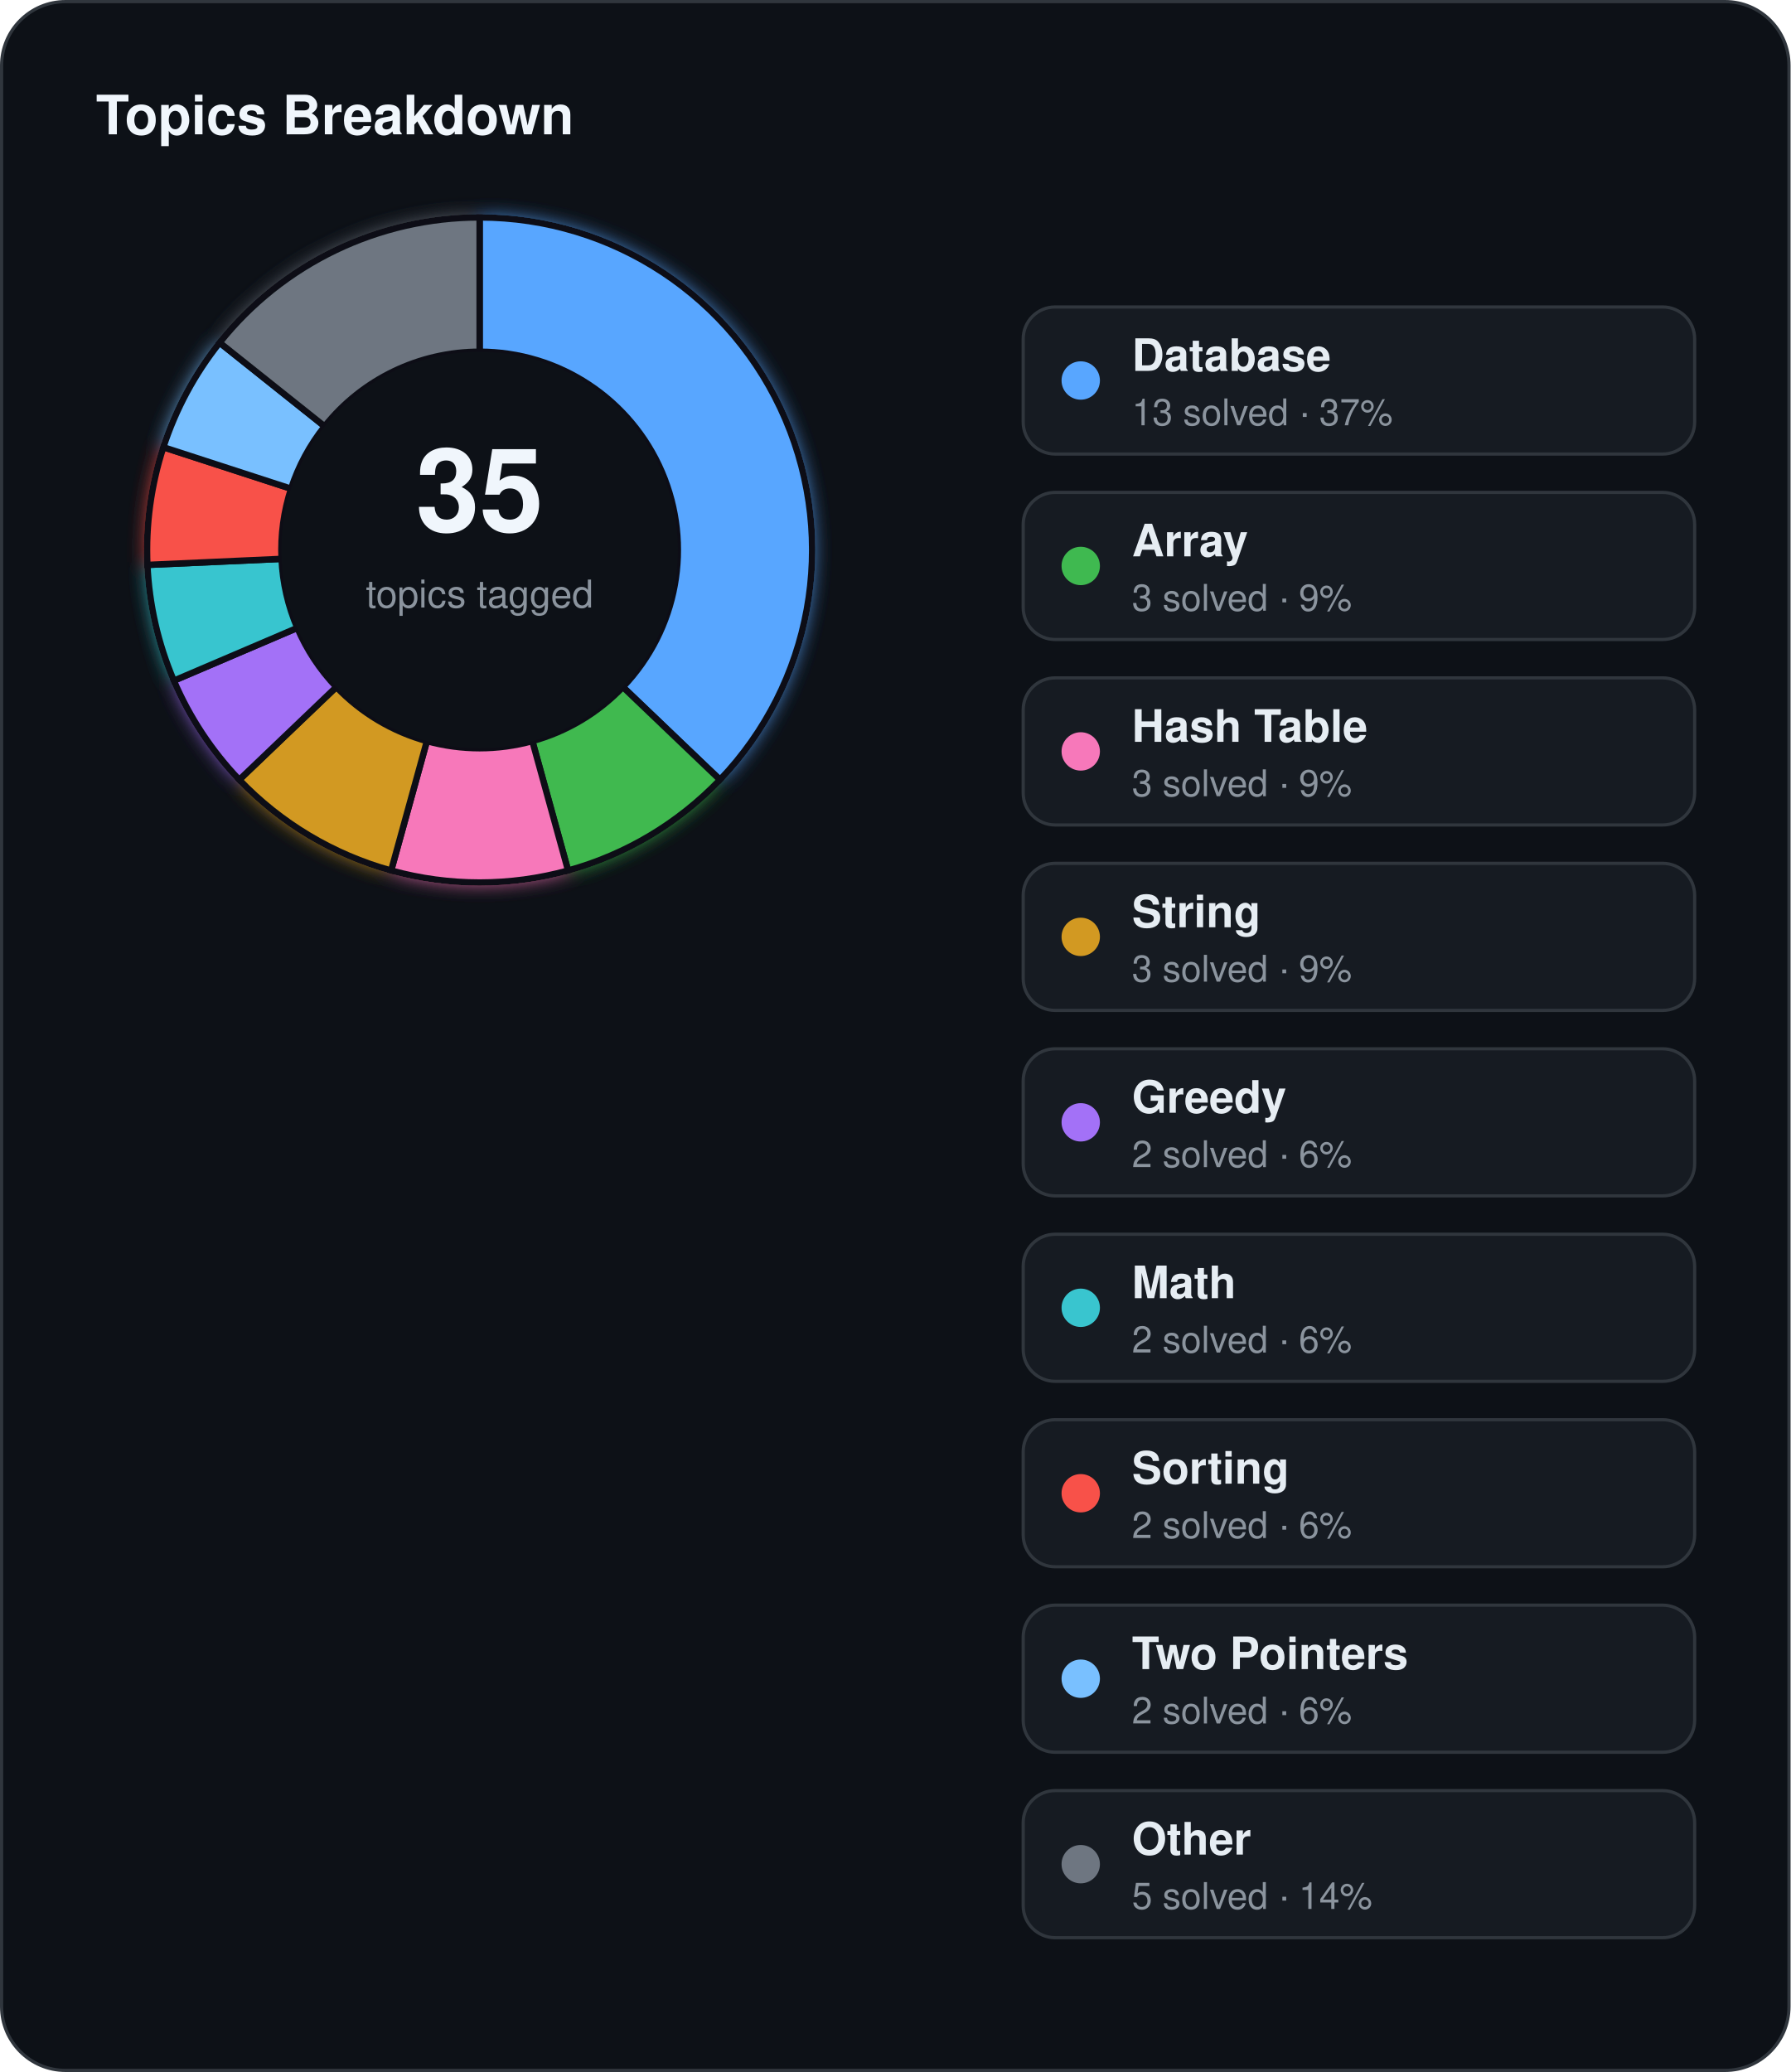
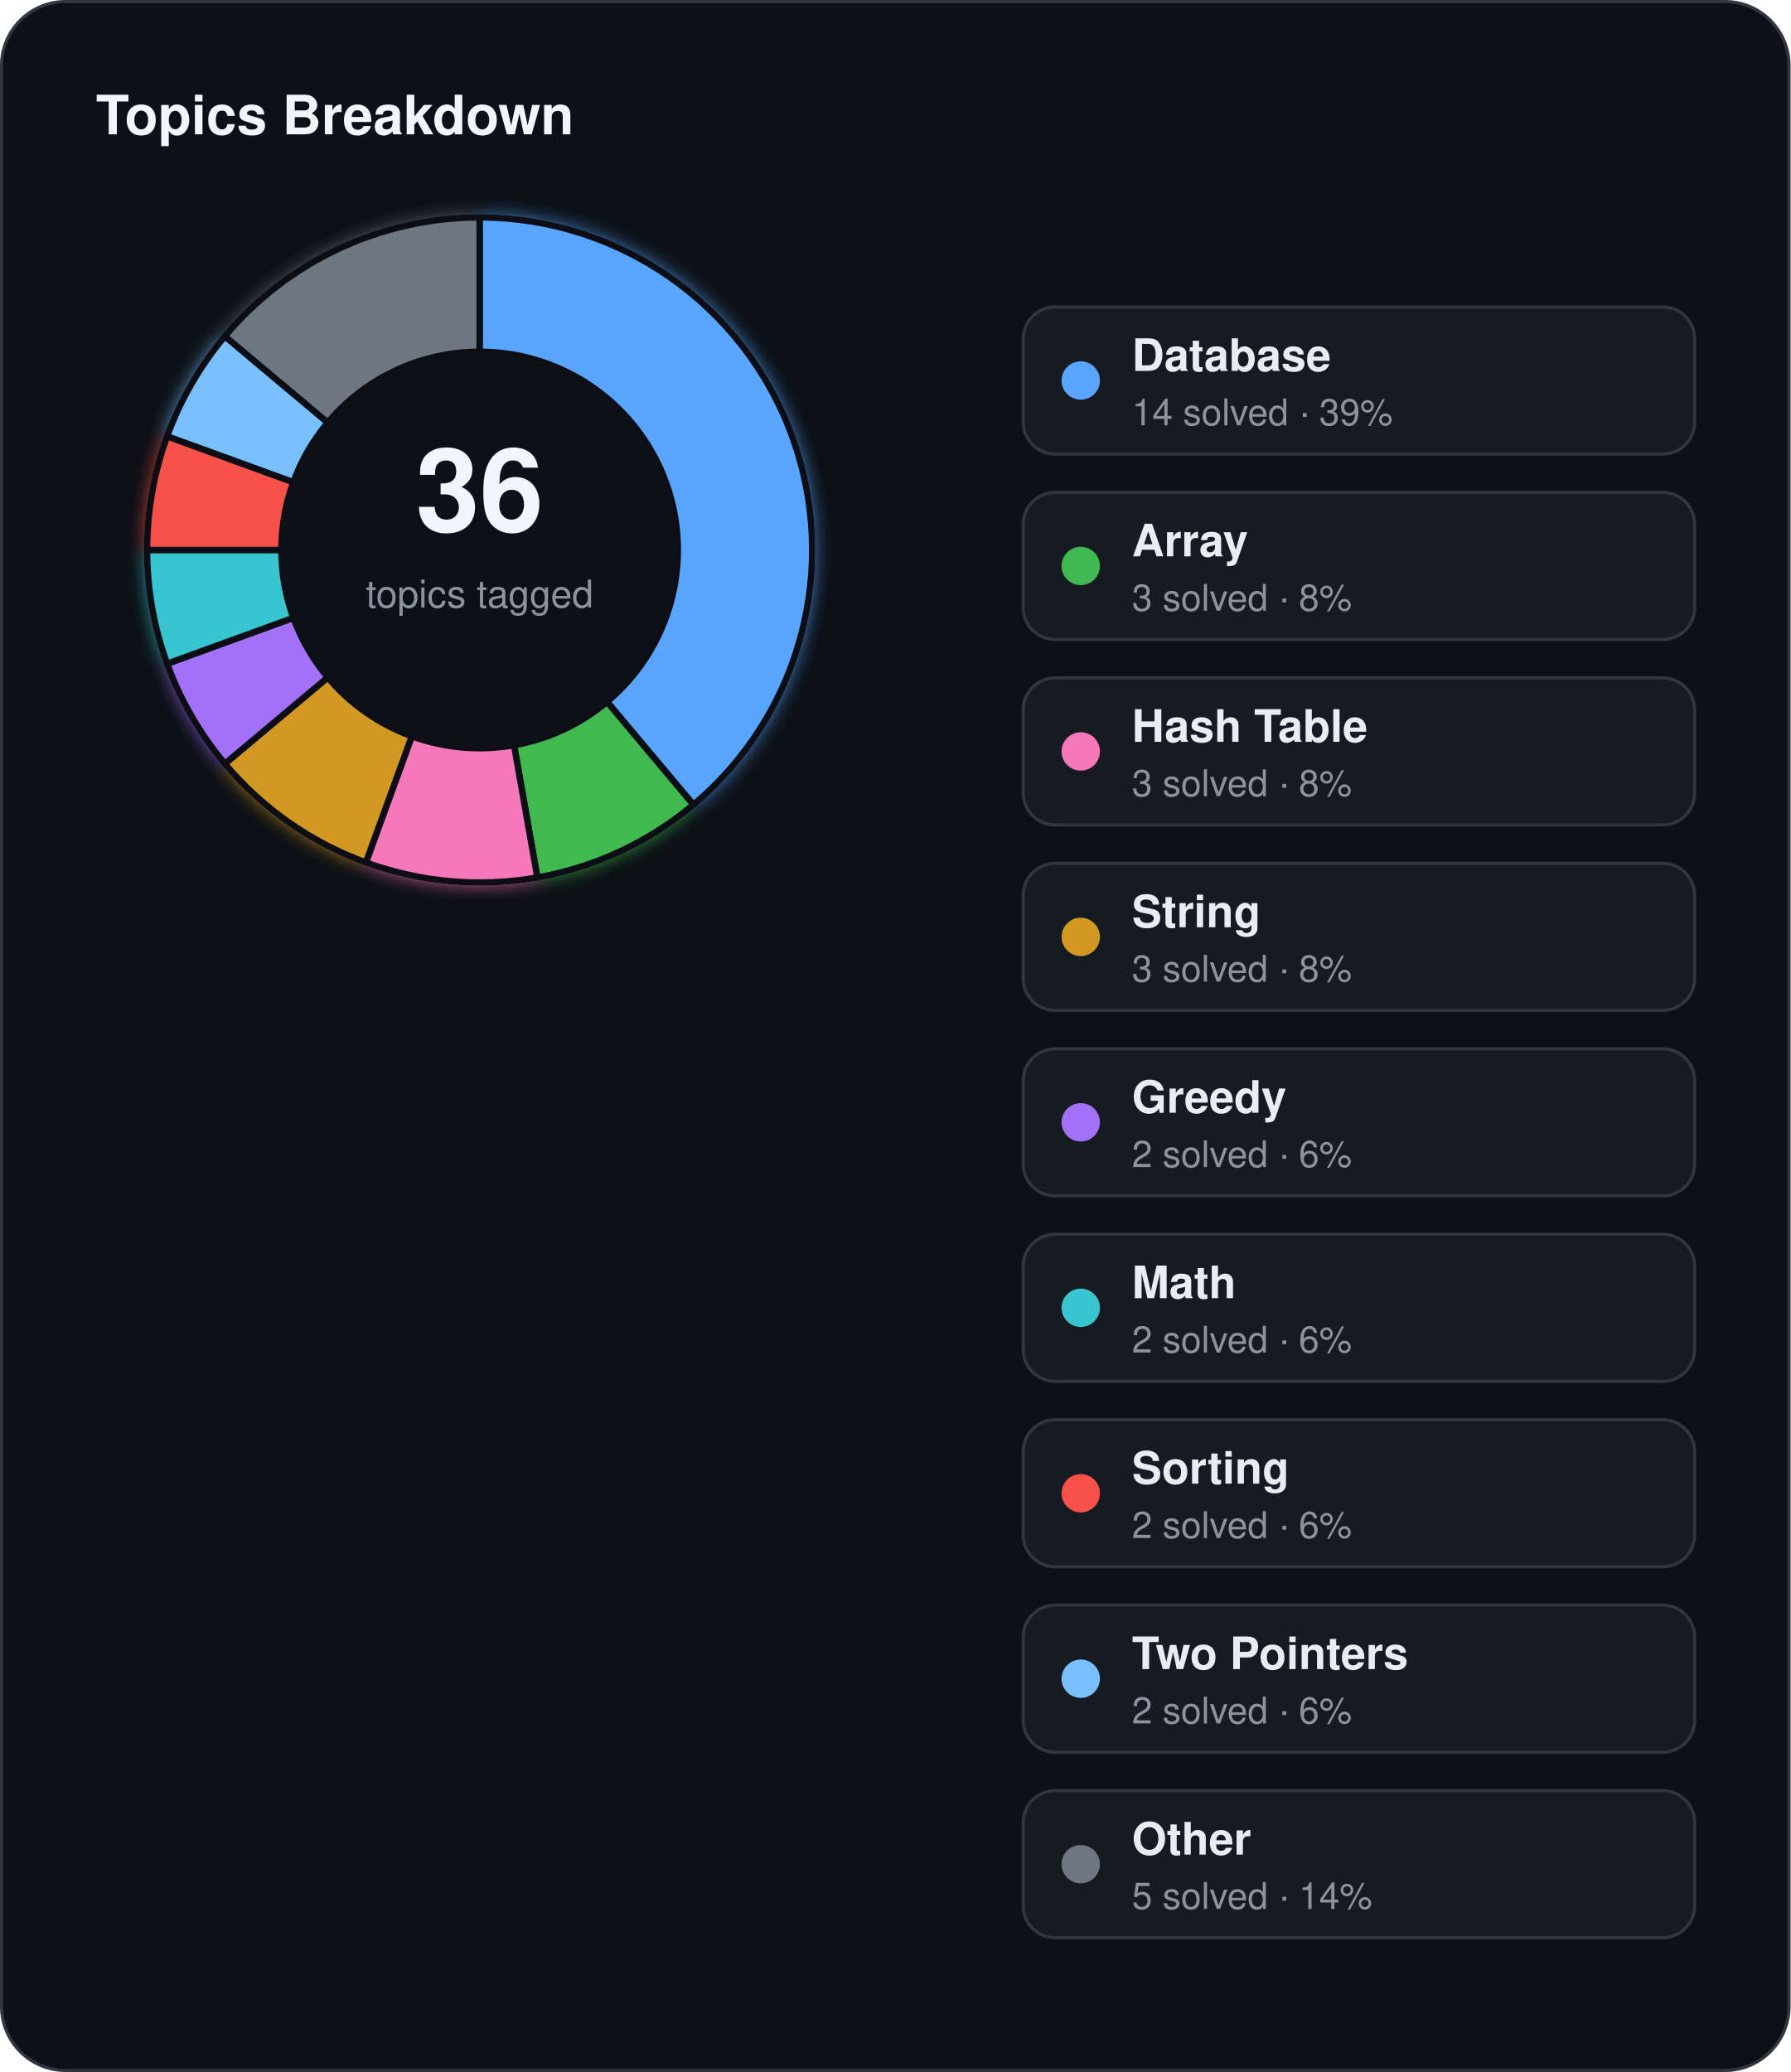
<svg xmlns="http://www.w3.org/2000/svg" width="560" height="648" viewBox="0 0 560 648">
  <defs>
    <filter id="topics-glow" x="-60%" y="-60%" width="220%" height="220%">
      <feGaussianBlur stdDeviation="3" result="blur" />
      <feMerge>
        <feMergeNode in="blur" />
        <feMergeNode in="SourceGraphic" />
      </feMerge>
    </filter>
  </defs>
  <rect x="0.5" y="0.5" width="559" height="647" rx="20" fill="#0d1117" stroke="#30363d" stroke-width="1" />
  <text x="30" y="42" fill="#f0f6fc" font-family="Segoe UI, Helvetica, Arial, sans-serif" font-size="17" font-weight="700">Topics Breakdown</text>
  <g filter="url(#topics-glow)">
-     <path d="M 150.00,68.00 A 104,104 0 0 1 225.17,243.87 L 194.81,214.85 A 62,62 0 0 0 150.00,110.00 Z" fill="#58a6ff" stroke="#0d1117" stroke-width="2" />
-     <path d="M 225.17,243.87 A 104,104 0 0 1 177.67,272.25 L 166.49,231.77 A 62,62 0 0 0 194.81,214.85 Z" fill="#3fb950" stroke="#0d1117" stroke-width="2" />
-     <path d="M 177.67,272.25 A 104,104 0 0 1 122.33,272.25 L 133.51,231.77 A 62,62 0 0 0 166.49,231.77 Z" fill="#f778ba" stroke="#0d1117" stroke-width="2" />
-     <path d="M 122.33,272.25 A 104,104 0 0 1 74.83,243.87 L 105.19,214.85 A 62,62 0 0 0 133.51,231.77 Z" fill="#d29922" stroke="#0d1117" stroke-width="2" />
-     <path d="M 74.83,243.87 A 104,104 0 0 1 54.37,212.87 L 92.99,196.37 A 62,62 0 0 0 105.19,214.85 Z" fill="#a371f7" stroke="#0d1117" stroke-width="2" />
-     <path d="M 54.37,212.87 A 104,104 0 0 1 46.10,176.67 L 88.06,174.78 A 62,62 0 0 0 92.99,196.37 Z" fill="#39c5cf" stroke="#0d1117" stroke-width="2" />
-     <path d="M 46.10,176.67 A 104,104 0 0 1 51.09,139.86 L 91.03,152.84 A 62,62 0 0 0 88.06,174.78 Z" fill="#f85149" stroke="#0d1117" stroke-width="2" />
-     <path d="M 51.09,139.86 A 104,104 0 0 1 68.69,107.16 L 101.53,133.34 A 62,62 0 0 0 91.03,152.84 Z" fill="#79c0ff" stroke="#0d1117" stroke-width="2" />
-     <path d="M 68.69,107.16 A 104,104 0 0 1 150.00,68.00 L 150.00,110.00 A 62,62 0 0 0 101.53,133.34 Z" fill="#6e7681" stroke="#0d1117" stroke-width="2" />
+     <path d="M 150.00,68.00 A 104,104 0 0 1 216.85,251.67 L 189.85,219.49 A 62,62 0 0 0 150.00,110.00 Z" fill="#58a6ff" stroke="#0d1117" stroke-width="2" />
+     <path d="M 216.85,251.67 A 104,104 0 0 1 168.06,274.42 L 160.77,233.06 A 62,62 0 0 0 189.85,219.49 Z" fill="#3fb950" stroke="#0d1117" stroke-width="2" />
+     <path d="M 168.06,274.42 A 104,104 0 0 1 114.43,269.73 L 128.79,230.26 A 62,62 0 0 0 160.77,233.06 Z" fill="#f778ba" stroke="#0d1117" stroke-width="2" />
+     <path d="M 114.43,269.73 A 104,104 0 0 1 70.33,238.85 L 102.51,211.85 A 62,62 0 0 0 128.79,230.26 Z" fill="#d29922" stroke="#0d1117" stroke-width="2" />
+     <path d="M 70.33,238.85 A 104,104 0 0 1 52.27,207.57 L 91.74,193.21 A 62,62 0 0 0 102.51,211.85 Z" fill="#a371f7" stroke="#0d1117" stroke-width="2" />
+     <path d="M 52.27,207.57 A 104,104 0 0 1 46.00,172.00 L 88.00,172.00 A 62,62 0 0 0 91.74,193.21 Z" fill="#39c5cf" stroke="#0d1117" stroke-width="2" />
+     <path d="M 46.00,172.00 A 104,104 0 0 1 52.27,136.43 L 91.74,150.79 A 62,62 0 0 0 88.00,172.00 Z" fill="#f85149" stroke="#0d1117" stroke-width="2" />
+     <path d="M 52.27,136.43 A 104,104 0 0 1 70.33,105.15 L 102.51,132.15 A 62,62 0 0 0 91.74,150.79 Z" fill="#79c0ff" stroke="#0d1117" stroke-width="2" />
+     <path d="M 70.33,105.15 A 104,104 0 0 1 150.00,68.00 L 150.00,110.00 A 62,62 0 0 0 102.51,132.15 Z" fill="#6e7681" stroke="#0d1117" stroke-width="2" />
  </g>
  <circle cx="150" cy="172" r="62" fill="#0d1117" />
-   <text x="150" y="166" text-anchor="middle" fill="#f0f6fc" font-family="Segoe UI, Helvetica, Arial, sans-serif" font-size="36" font-weight="700">35</text>
+   <text x="150" y="166" text-anchor="middle" fill="#f0f6fc" font-family="Segoe UI, Helvetica, Arial, sans-serif" font-size="36" font-weight="700">36</text>
  <text x="150" y="190" text-anchor="middle" fill="#8b949e" font-family="Segoe UI, Helvetica, Arial, sans-serif" font-size="12">topics tagged</text>
  <rect x="320" y="96" width="210" height="46" rx="10" fill="#161b22" stroke="#30363d" stroke-width="1" />
  <circle cx="338" cy="119" r="6" fill="#58a6ff" />
  <text x="354" y="116" fill="#e6edf3" font-family="Segoe UI, Helvetica, Arial, sans-serif" font-size="14" font-weight="600">Database</text>
-   <text x="354" y="133" fill="#8b949e" font-family="Segoe UI, Helvetica, Arial, sans-serif" font-size="11.5">13 solved · 37%</text>
+   <text x="354" y="133" fill="#8b949e" font-family="Segoe UI, Helvetica, Arial, sans-serif" font-size="11.5">14 solved · 39%</text>
  <rect x="320" y="154" width="210" height="46" rx="10" fill="#161b22" stroke="#30363d" stroke-width="1" />
  <circle cx="338" cy="177" r="6" fill="#3fb950" />
  <text x="354" y="174" fill="#e6edf3" font-family="Segoe UI, Helvetica, Arial, sans-serif" font-size="14" font-weight="600">Array</text>
-   <text x="354" y="191" fill="#8b949e" font-family="Segoe UI, Helvetica, Arial, sans-serif" font-size="11.5">3 solved · 9%</text>
+   <text x="354" y="191" fill="#8b949e" font-family="Segoe UI, Helvetica, Arial, sans-serif" font-size="11.5">3 solved · 8%</text>
  <rect x="320" y="212" width="210" height="46" rx="10" fill="#161b22" stroke="#30363d" stroke-width="1" />
  <circle cx="338" cy="235" r="6" fill="#f778ba" />
  <text x="354" y="232" fill="#e6edf3" font-family="Segoe UI, Helvetica, Arial, sans-serif" font-size="14" font-weight="600">Hash Table</text>
-   <text x="354" y="249" fill="#8b949e" font-family="Segoe UI, Helvetica, Arial, sans-serif" font-size="11.5">3 solved · 9%</text>
+   <text x="354" y="249" fill="#8b949e" font-family="Segoe UI, Helvetica, Arial, sans-serif" font-size="11.5">3 solved · 8%</text>
  <rect x="320" y="270" width="210" height="46" rx="10" fill="#161b22" stroke="#30363d" stroke-width="1" />
  <circle cx="338" cy="293" r="6" fill="#d29922" />
  <text x="354" y="290" fill="#e6edf3" font-family="Segoe UI, Helvetica, Arial, sans-serif" font-size="14" font-weight="600">String</text>
-   <text x="354" y="307" fill="#8b949e" font-family="Segoe UI, Helvetica, Arial, sans-serif" font-size="11.5">3 solved · 9%</text>
+   <text x="354" y="307" fill="#8b949e" font-family="Segoe UI, Helvetica, Arial, sans-serif" font-size="11.5">3 solved · 8%</text>
  <rect x="320" y="328" width="210" height="46" rx="10" fill="#161b22" stroke="#30363d" stroke-width="1" />
  <circle cx="338" cy="351" r="6" fill="#a371f7" />
  <text x="354" y="348" fill="#e6edf3" font-family="Segoe UI, Helvetica, Arial, sans-serif" font-size="14" font-weight="600">Greedy</text>
  <text x="354" y="365" fill="#8b949e" font-family="Segoe UI, Helvetica, Arial, sans-serif" font-size="11.5">2 solved · 6%</text>
  <rect x="320" y="386" width="210" height="46" rx="10" fill="#161b22" stroke="#30363d" stroke-width="1" />
  <circle cx="338" cy="409" r="6" fill="#39c5cf" />
  <text x="354" y="406" fill="#e6edf3" font-family="Segoe UI, Helvetica, Arial, sans-serif" font-size="14" font-weight="600">Math</text>
  <text x="354" y="423" fill="#8b949e" font-family="Segoe UI, Helvetica, Arial, sans-serif" font-size="11.5">2 solved · 6%</text>
  <rect x="320" y="444" width="210" height="46" rx="10" fill="#161b22" stroke="#30363d" stroke-width="1" />
  <circle cx="338" cy="467" r="6" fill="#f85149" />
  <text x="354" y="464" fill="#e6edf3" font-family="Segoe UI, Helvetica, Arial, sans-serif" font-size="14" font-weight="600">Sorting</text>
  <text x="354" y="481" fill="#8b949e" font-family="Segoe UI, Helvetica, Arial, sans-serif" font-size="11.5">2 solved · 6%</text>
  <rect x="320" y="502" width="210" height="46" rx="10" fill="#161b22" stroke="#30363d" stroke-width="1" />
  <circle cx="338" cy="525" r="6" fill="#79c0ff" />
  <text x="354" y="522" fill="#e6edf3" font-family="Segoe UI, Helvetica, Arial, sans-serif" font-size="14" font-weight="600">Two Pointers</text>
  <text x="354" y="539" fill="#8b949e" font-family="Segoe UI, Helvetica, Arial, sans-serif" font-size="11.5">2 solved · 6%</text>
  <rect x="320" y="560" width="210" height="46" rx="10" fill="#161b22" stroke="#30363d" stroke-width="1" />
  <circle cx="338" cy="583" r="6" fill="#6e7681" />
  <text x="354" y="580" fill="#e6edf3" font-family="Segoe UI, Helvetica, Arial, sans-serif" font-size="14" font-weight="600">Other</text>
  <text x="354" y="597" fill="#8b949e" font-family="Segoe UI, Helvetica, Arial, sans-serif" font-size="11.5">5 solved · 14%</text>
</svg>
